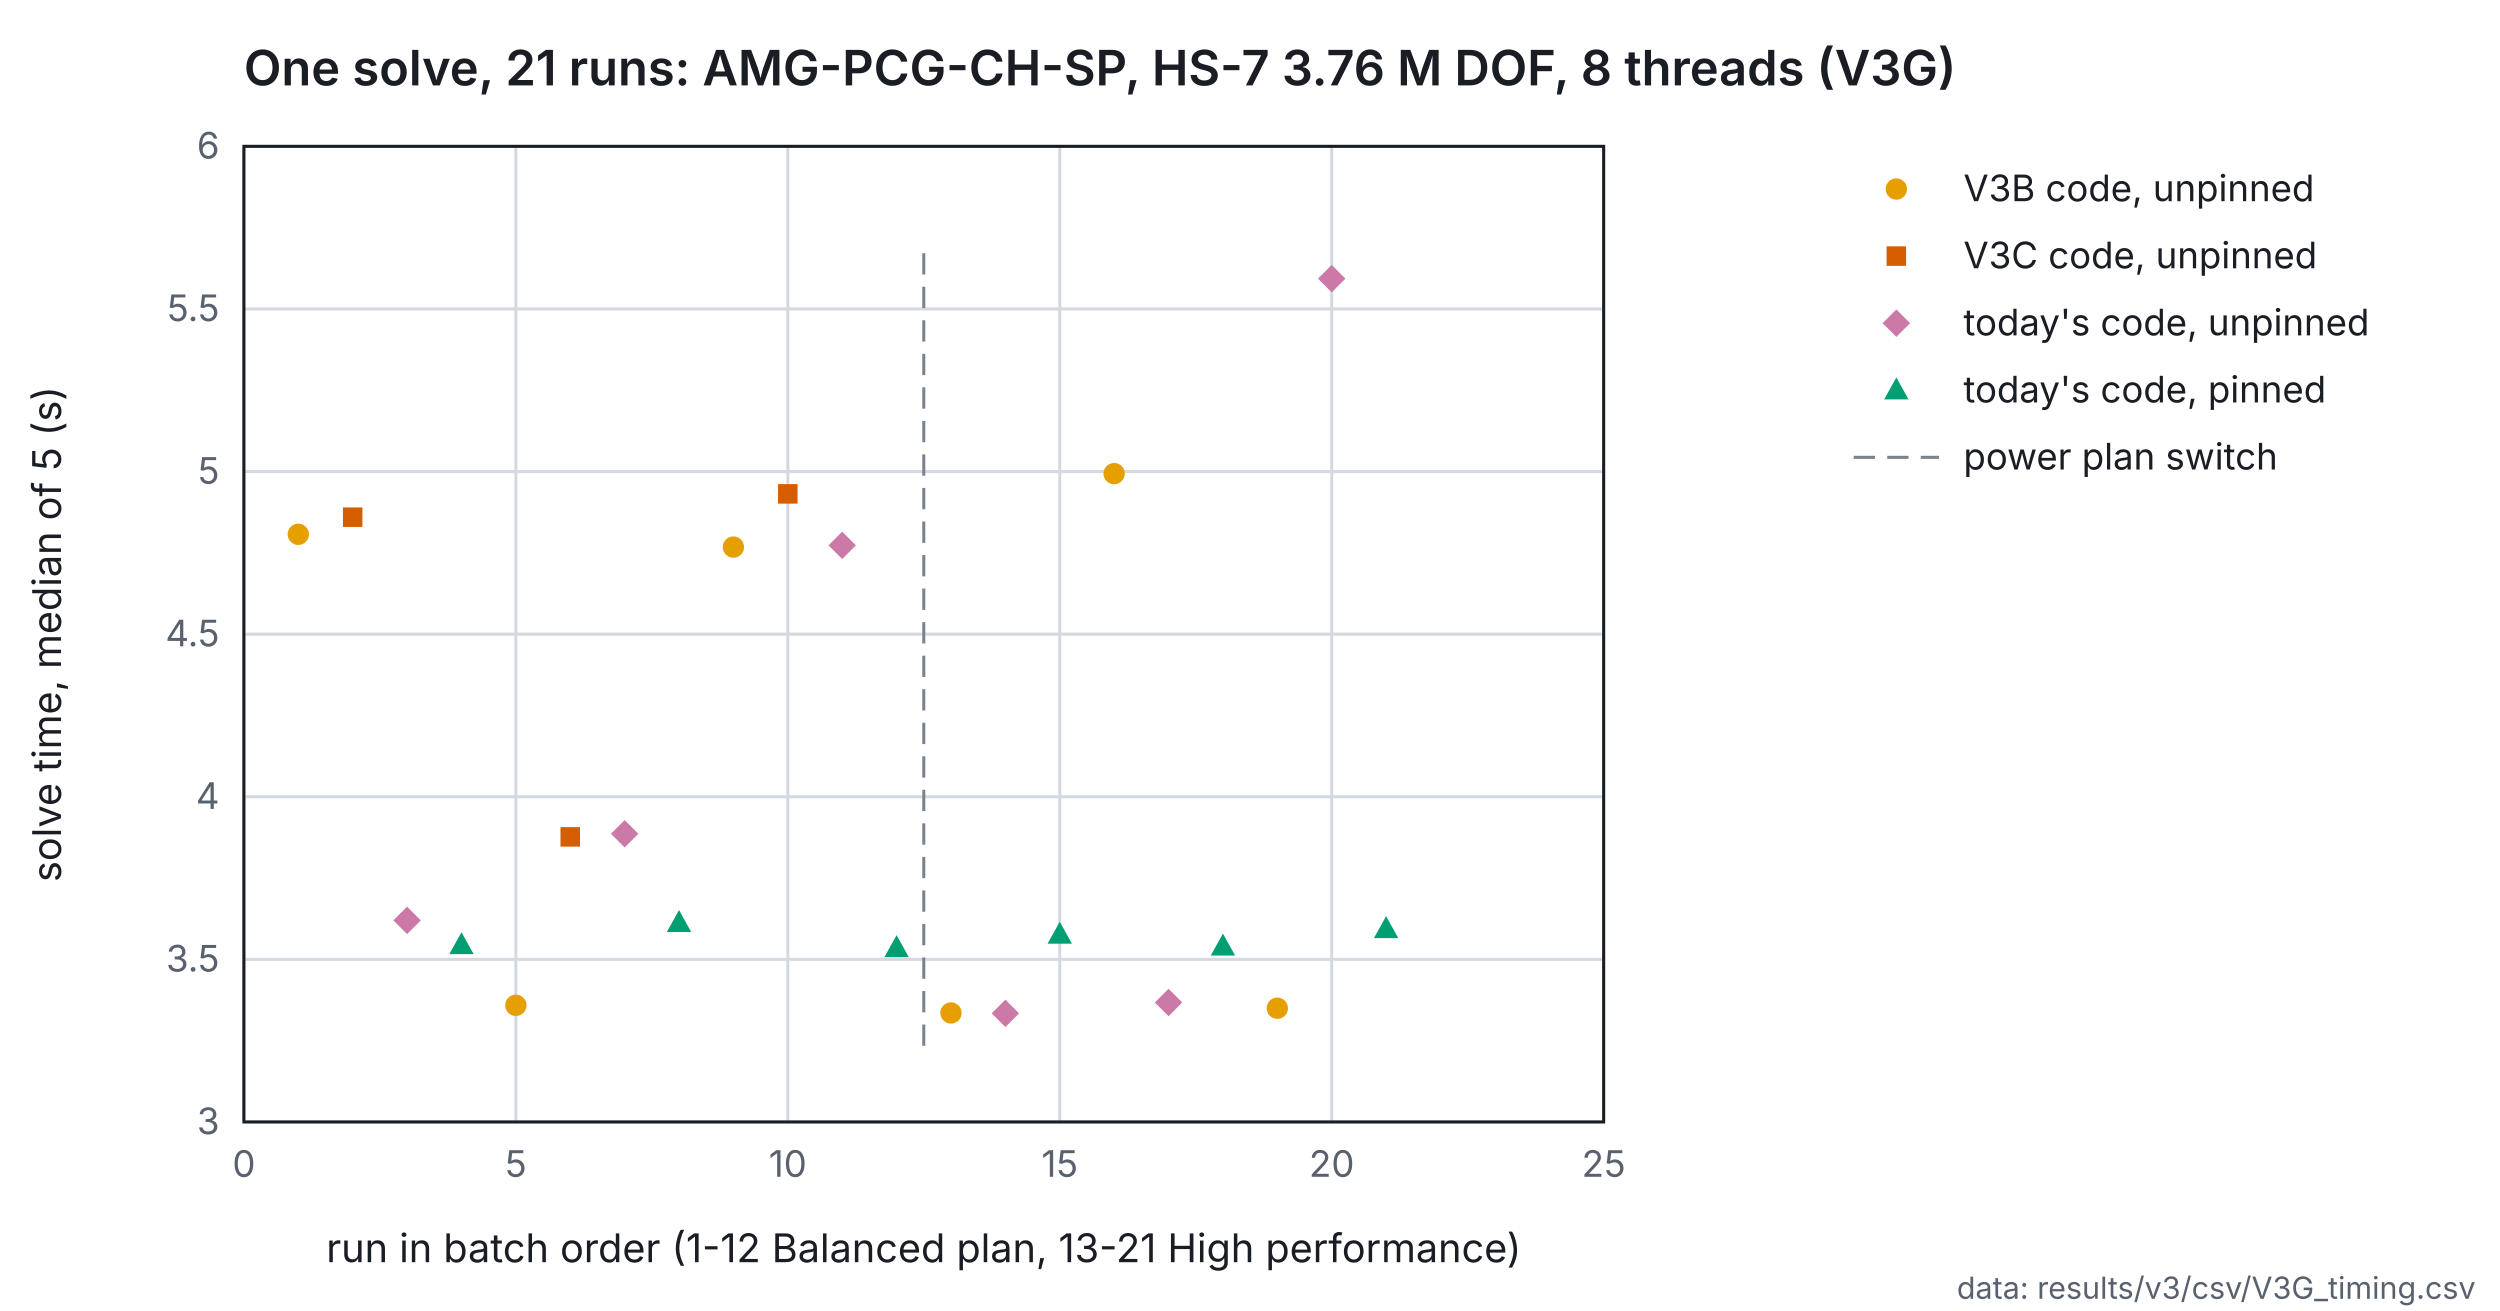
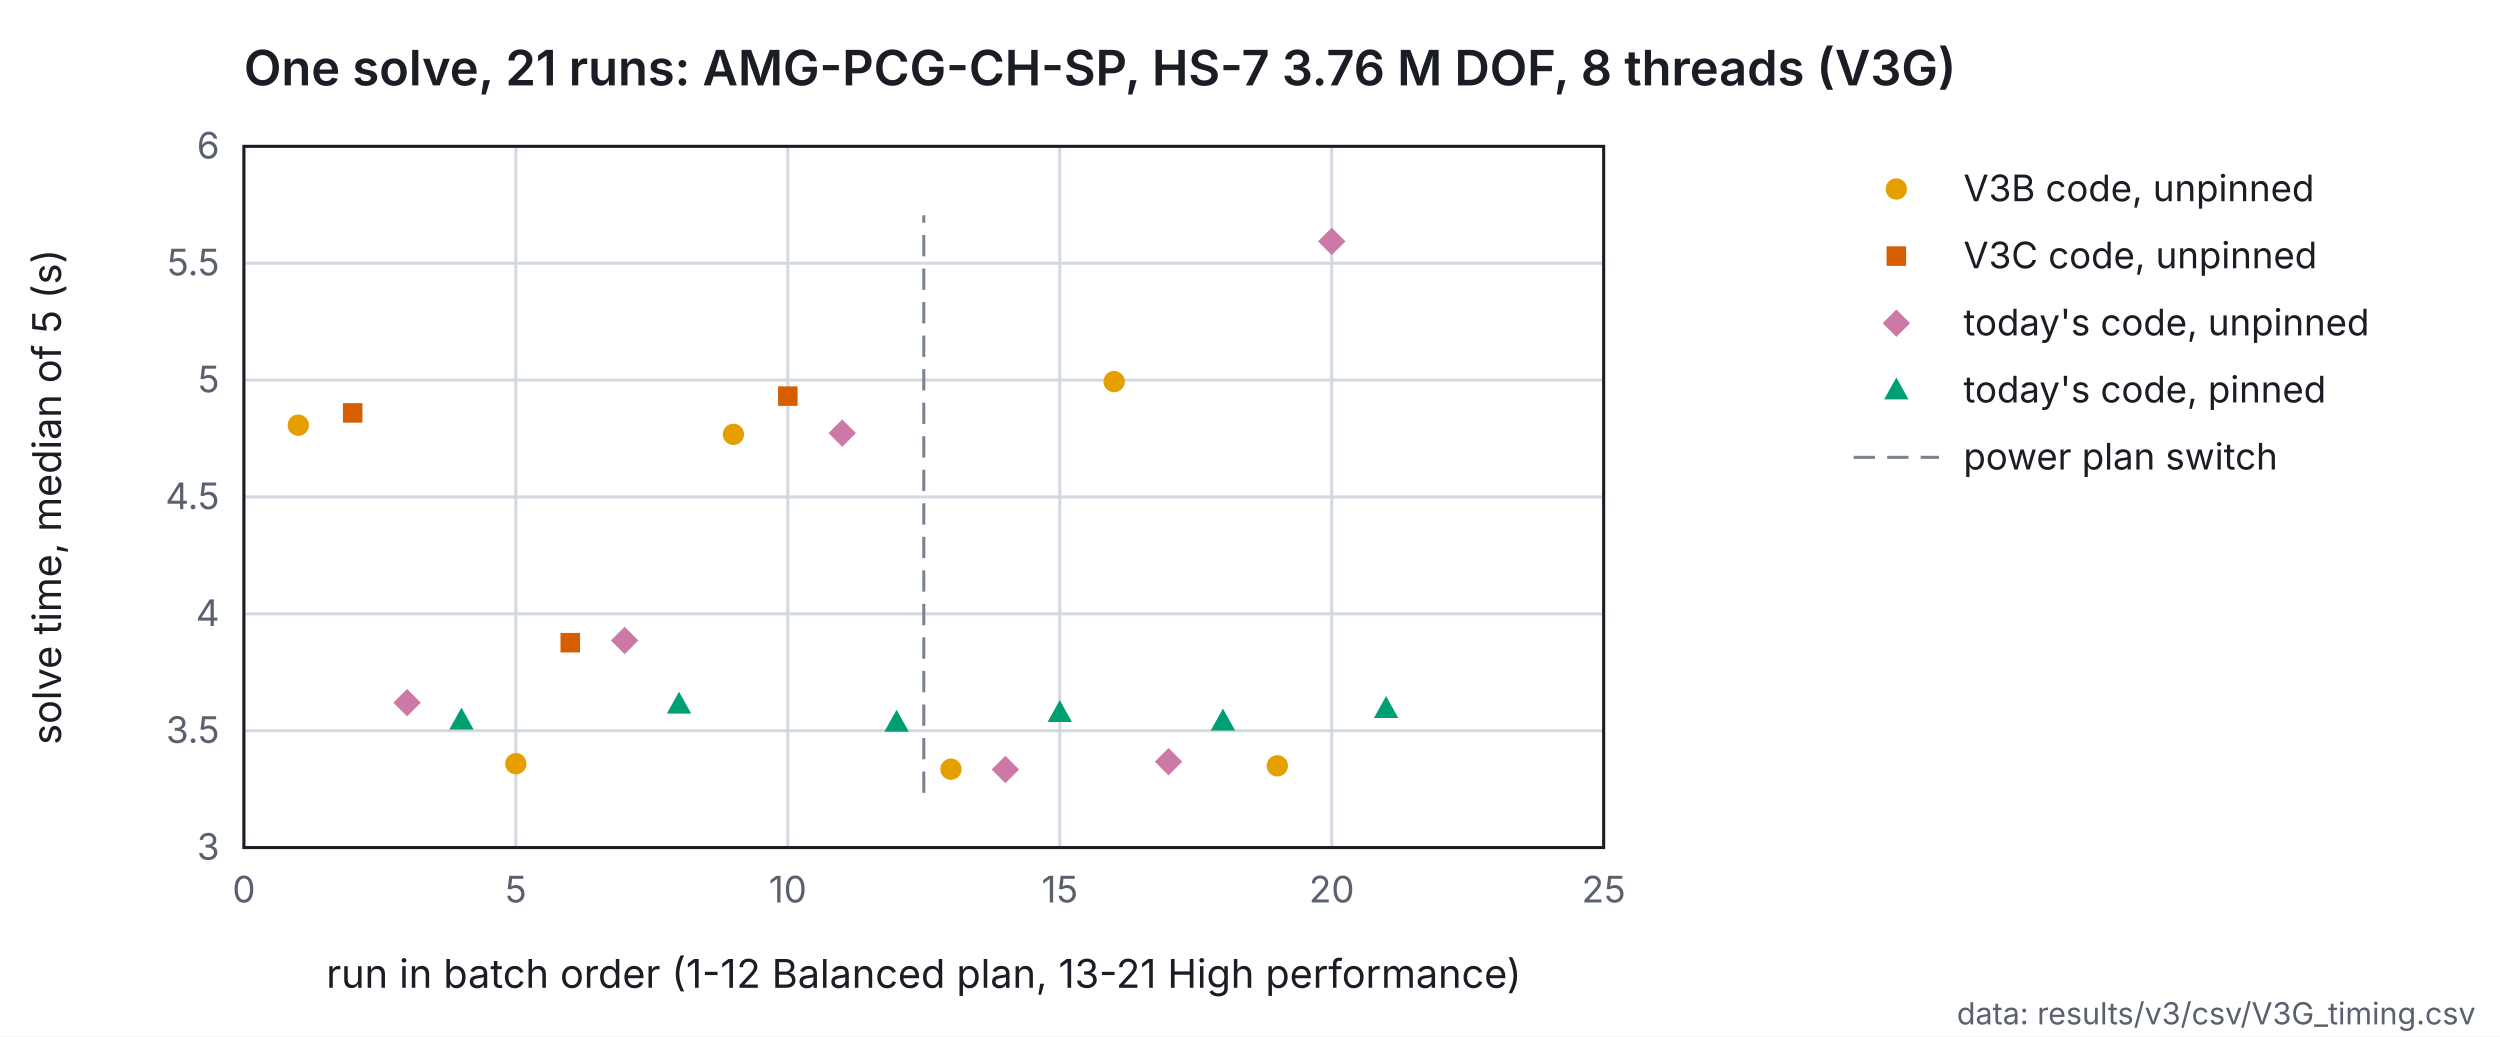
- <svg xmlns="http://www.w3.org/2000/svg" width="820" height="430" viewBox="0 0 820 430" font-family="Inter, 'Segoe UI', Arial, sans-serif">
+ <svg xmlns="http://www.w3.org/2000/svg" width="820" height="340" viewBox="0 0 820 340" font-family="Inter, 'Segoe UI', Arial, sans-serif">
  <rect width="100%" height="100%" fill="#FFFFFF" />
  <defs>
    <clipPath id="plot-area">
-       <rect x="80.00" y="48.00" width="446.00" height="320.00" />
+       <rect x="80.00" y="48.00" width="446.00" height="230.00" />
    </clipPath>
  </defs>
  <g stroke="#D3D9E1" stroke-width="1">
-     <line x1="80.00" y1="48.00" x2="80.00" y2="368.00" />
-     <line x1="169.20" y1="48.00" x2="169.20" y2="368.00" />
-     <line x1="258.40" y1="48.00" x2="258.40" y2="368.00" />
-     <line x1="347.60" y1="48.00" x2="347.60" y2="368.00" />
-     <line x1="436.80" y1="48.00" x2="436.80" y2="368.00" />
-     <line x1="526.00" y1="48.00" x2="526.00" y2="368.00" />
-     <line x1="80.00" y1="368.00" x2="526.00" y2="368.00" />
-     <line x1="80.00" y1="314.67" x2="526.00" y2="314.67" />
-     <line x1="80.00" y1="261.33" x2="526.00" y2="261.33" />
-     <line x1="80.00" y1="208.00" x2="526.00" y2="208.00" />
-     <line x1="80.00" y1="154.67" x2="526.00" y2="154.67" />
-     <line x1="80.00" y1="101.33" x2="526.00" y2="101.33" />
+     <line x1="80.00" y1="48.00" x2="80.00" y2="278.00" />
+     <line x1="169.20" y1="48.00" x2="169.20" y2="278.00" />
+     <line x1="258.40" y1="48.00" x2="258.40" y2="278.00" />
+     <line x1="347.60" y1="48.00" x2="347.60" y2="278.00" />
+     <line x1="436.80" y1="48.00" x2="436.80" y2="278.00" />
+     <line x1="526.00" y1="48.00" x2="526.00" y2="278.00" />
+     <line x1="80.00" y1="278.00" x2="526.00" y2="278.00" />
+     <line x1="80.00" y1="239.67" x2="526.00" y2="239.67" />
+     <line x1="80.00" y1="201.33" x2="526.00" y2="201.33" />
+     <line x1="80.00" y1="163.00" x2="526.00" y2="163.00" />
+     <line x1="80.00" y1="124.67" x2="526.00" y2="124.67" />
+     <line x1="80.00" y1="86.33" x2="526.00" y2="86.33" />
    <line x1="80.00" y1="48.00" x2="526.00" y2="48.00" />
  </g>
  <g font-size="12" fill="#59616E">
-     <text x="80.00" y="386.00" text-anchor="middle">0</text>
-     <text x="169.20" y="386.00" text-anchor="middle">5</text>
-     <text x="258.40" y="386.00" text-anchor="middle">10</text>
-     <text x="347.60" y="386.00" text-anchor="middle">15</text>
-     <text x="436.80" y="386.00" text-anchor="middle">20</text>
-     <text x="526.00" y="386.00" text-anchor="middle">25</text>
-     <text x="72.00" y="372.00" text-anchor="end">3</text>
-     <text x="72.00" y="318.67" text-anchor="end">3.5</text>
-     <text x="72.00" y="265.33" text-anchor="end">4</text>
-     <text x="72.00" y="212.00" text-anchor="end">4.5</text>
-     <text x="72.00" y="158.67" text-anchor="end">5</text>
-     <text x="72.00" y="105.33" text-anchor="end">5.5</text>
+     <text x="80.00" y="296.00" text-anchor="middle">0</text>
+     <text x="169.20" y="296.00" text-anchor="middle">5</text>
+     <text x="258.40" y="296.00" text-anchor="middle">10</text>
+     <text x="347.60" y="296.00" text-anchor="middle">15</text>
+     <text x="436.80" y="296.00" text-anchor="middle">20</text>
+     <text x="526.00" y="296.00" text-anchor="middle">25</text>
+     <text x="72.00" y="282.00" text-anchor="end">3</text>
+     <text x="72.00" y="243.67" text-anchor="end">3.5</text>
+     <text x="72.00" y="205.33" text-anchor="end">4</text>
+     <text x="72.00" y="167.00" text-anchor="end">4.5</text>
+     <text x="72.00" y="128.67" text-anchor="end">5</text>
+     <text x="72.00" y="90.33" text-anchor="end">5.5</text>
    <text x="72.00" y="52.00" text-anchor="end">6</text>
  </g>
-   <rect x="80.00" y="48.00" width="446.00" height="320.00" fill="none" stroke="#1A1E24" stroke-width="1" />
+   <rect x="80.00" y="48.00" width="446.00" height="230.00" fill="none" stroke="#1A1E24" stroke-width="1" />
  <text x="80.00" y="28" font-size="16" font-weight="600" fill="#1A1E24">One solve, 21 runs: AMG-PCG-CH-SP, HS-7 3.76 M DOF, 8 threads (V3G)</text>
-   <text x="303.00" y="414.00" font-size="13" text-anchor="middle" fill="#1A1E24">run in batch order (1-12 Balanced plan, 13-21 High performance)</text>
-   <text transform="translate(20 208.00) rotate(-90)" font-size="13" text-anchor="middle" fill="#1A1E24">solve time, median of 5 (s)</text>
+   <text x="303.00" y="324.00" font-size="13" text-anchor="middle" fill="#1A1E24">run in batch order (1-12 Balanced plan, 13-21 High performance)</text>
+   <text transform="translate(20 163.00) rotate(-90)" font-size="13" text-anchor="middle" fill="#1A1E24">solve time, median of 5 (s)</text>
  <g clip-path="url(#plot-area)">
-     <circle cx="97.84" cy="175.25" r="3.5" fill="#E69F00" />
-     <circle cx="169.20" cy="329.74" r="3.5" fill="#E69F00" />
-     <circle cx="240.56" cy="179.44" r="3.5" fill="#E69F00" />
-     <circle cx="311.92" cy="332.24" r="3.5" fill="#E69F00" />
-     <circle cx="365.44" cy="155.35" r="3.5" fill="#E69F00" />
-     <circle cx="418.96" cy="330.70" r="3.5" fill="#E69F00" />
-     <rect x="112.48" y="166.44" width="6.4" height="6.4" fill="#D55E00" />
-     <rect x="183.84" y="271.30" width="6.4" height="6.4" fill="#D55E00" />
-     <rect x="255.20" y="158.79" width="6.4" height="6.4" fill="#D55E00" />
-     <polygon points="133.52,297.38 138.02,301.88 133.52,306.38 129.02,301.88" fill="#CC79A7" />
-     <polygon points="204.88,268.98 209.38,273.48 204.88,277.98 200.38,273.48" fill="#CC79A7" />
-     <polygon points="276.24,174.37 280.74,178.87 276.24,183.37 271.74,178.87" fill="#CC79A7" />
-     <polygon points="329.76,327.88 334.26,332.38 329.76,336.88 325.26,332.38" fill="#CC79A7" />
-     <polygon points="383.28,324.32 387.78,328.82 383.28,333.32 378.78,328.82" fill="#CC79A7" />
-     <polygon points="436.80,86.89 441.30,91.39 436.80,95.89 432.30,91.39" fill="#CC79A7" />
-     <polygon points="151.36,305.76 155.36,312.96 147.36,312.96" fill="#009E73" />
-     <polygon points="222.72,298.50 226.72,305.70 218.72,305.70" fill="#009E73" />
-     <polygon points="294.08,306.73 298.08,313.93 290.08,313.93" fill="#009E73" />
-     <polygon points="347.60,302.33 351.60,309.53 343.60,309.53" fill="#009E73" />
-     <polygon points="401.12,306.22 405.12,313.42 397.12,313.42" fill="#009E73" />
-     <polygon points="454.64,300.51 458.64,307.71 450.64,307.71" fill="#009E73" />
-     <polyline fill="none" stroke="#7A828E" stroke-width="1.00" stroke-linejoin="round" stroke-dasharray="7 4" points="303.00,343.05 303.00,79.45" />
+     <circle cx="97.84" cy="139.46" r="3.5" fill="#E69F00" />
+     <circle cx="169.20" cy="250.50" r="3.5" fill="#E69F00" />
+     <circle cx="240.56" cy="142.47" r="3.5" fill="#E69F00" />
+     <circle cx="311.92" cy="252.30" r="3.5" fill="#E69F00" />
+     <circle cx="365.44" cy="125.16" r="3.5" fill="#E69F00" />
+     <circle cx="418.96" cy="251.19" r="3.5" fill="#E69F00" />
+     <rect x="112.48" y="132.23" width="6.4" height="6.4" fill="#D55E00" />
+     <rect x="183.84" y="207.60" width="6.4" height="6.4" fill="#D55E00" />
+     <rect x="255.20" y="126.73" width="6.4" height="6.4" fill="#D55E00" />
+     <polygon points="133.52,225.98 138.02,230.48 133.52,234.98 129.02,230.48" fill="#CC79A7" />
+     <polygon points="204.88,205.56 209.38,210.06 204.88,214.56 200.38,210.06" fill="#CC79A7" />
+     <polygon points="276.24,137.56 280.74,142.06 276.24,146.56 271.74,142.06" fill="#CC79A7" />
+     <polygon points="329.76,247.90 334.26,252.40 329.76,256.90 325.26,252.40" fill="#CC79A7" />
+     <polygon points="383.28,245.34 387.78,249.84 383.28,254.34 378.78,249.84" fill="#CC79A7" />
+     <polygon points="436.80,74.68 441.30,79.18 436.80,83.68 432.30,79.18" fill="#CC79A7" />
+     <polygon points="151.36,232.08 155.36,239.28 147.36,239.28" fill="#009E73" />
+     <polygon points="222.72,226.87 226.72,234.07 218.72,234.07" fill="#009E73" />
+     <polygon points="294.08,232.78 298.08,239.98 290.08,239.98" fill="#009E73" />
+     <polygon points="347.60,229.62 351.60,236.82 343.60,236.82" fill="#009E73" />
+     <polygon points="401.12,232.41 405.12,239.61 397.12,239.61" fill="#009E73" />
+     <polygon points="454.64,228.31 458.64,235.51 450.64,235.51" fill="#009E73" />
+     <polyline fill="none" stroke="#7A828E" stroke-width="1.00" stroke-linejoin="round" stroke-dasharray="7 4" points="303.00,260.07 303.00,70.61" />
  </g>
-   <text x="812.00" y="426.00" font-size="10" text-anchor="end" fill="#59616E">data: results/v3/csv/V3G_timing.csv</text>
+   <text x="812.00" y="336.00" font-size="10" text-anchor="end" fill="#59616E">data: results/v3/csv/V3G_timing.csv</text>
  <g font-size="12" fill="#1A1E24">
    <circle cx="622.00" cy="62.00" r="3.5" fill="#E69F00" />
    <text x="644.00" y="66.00">V3B code, unpinned</text>
    <rect x="618.80" y="80.80" width="6.4" height="6.4" fill="#D55E00" />
    <text x="644.00" y="88.00">V3C code, unpinned</text>
    <polygon points="622.00,101.50 626.50,106.00 622.00,110.50 617.50,106.00" fill="#CC79A7" />
    <text x="644.00" y="110.00">today's code, unpinned</text>
    <polygon points="622.00,123.80 626.00,131.00 618.00,131.00" fill="#009E73" />
    <text x="644.00" y="132.00">today's code, pinned</text>
    <line x1="608.00" y1="150.00" x2="636.00" y2="150.00" fill="none" stroke="#7A828E" stroke-width="1.00" stroke-linejoin="round" stroke-dasharray="7 4" />
    <text x="644.00" y="154.00">power plan switch</text>
  </g>
</svg>
